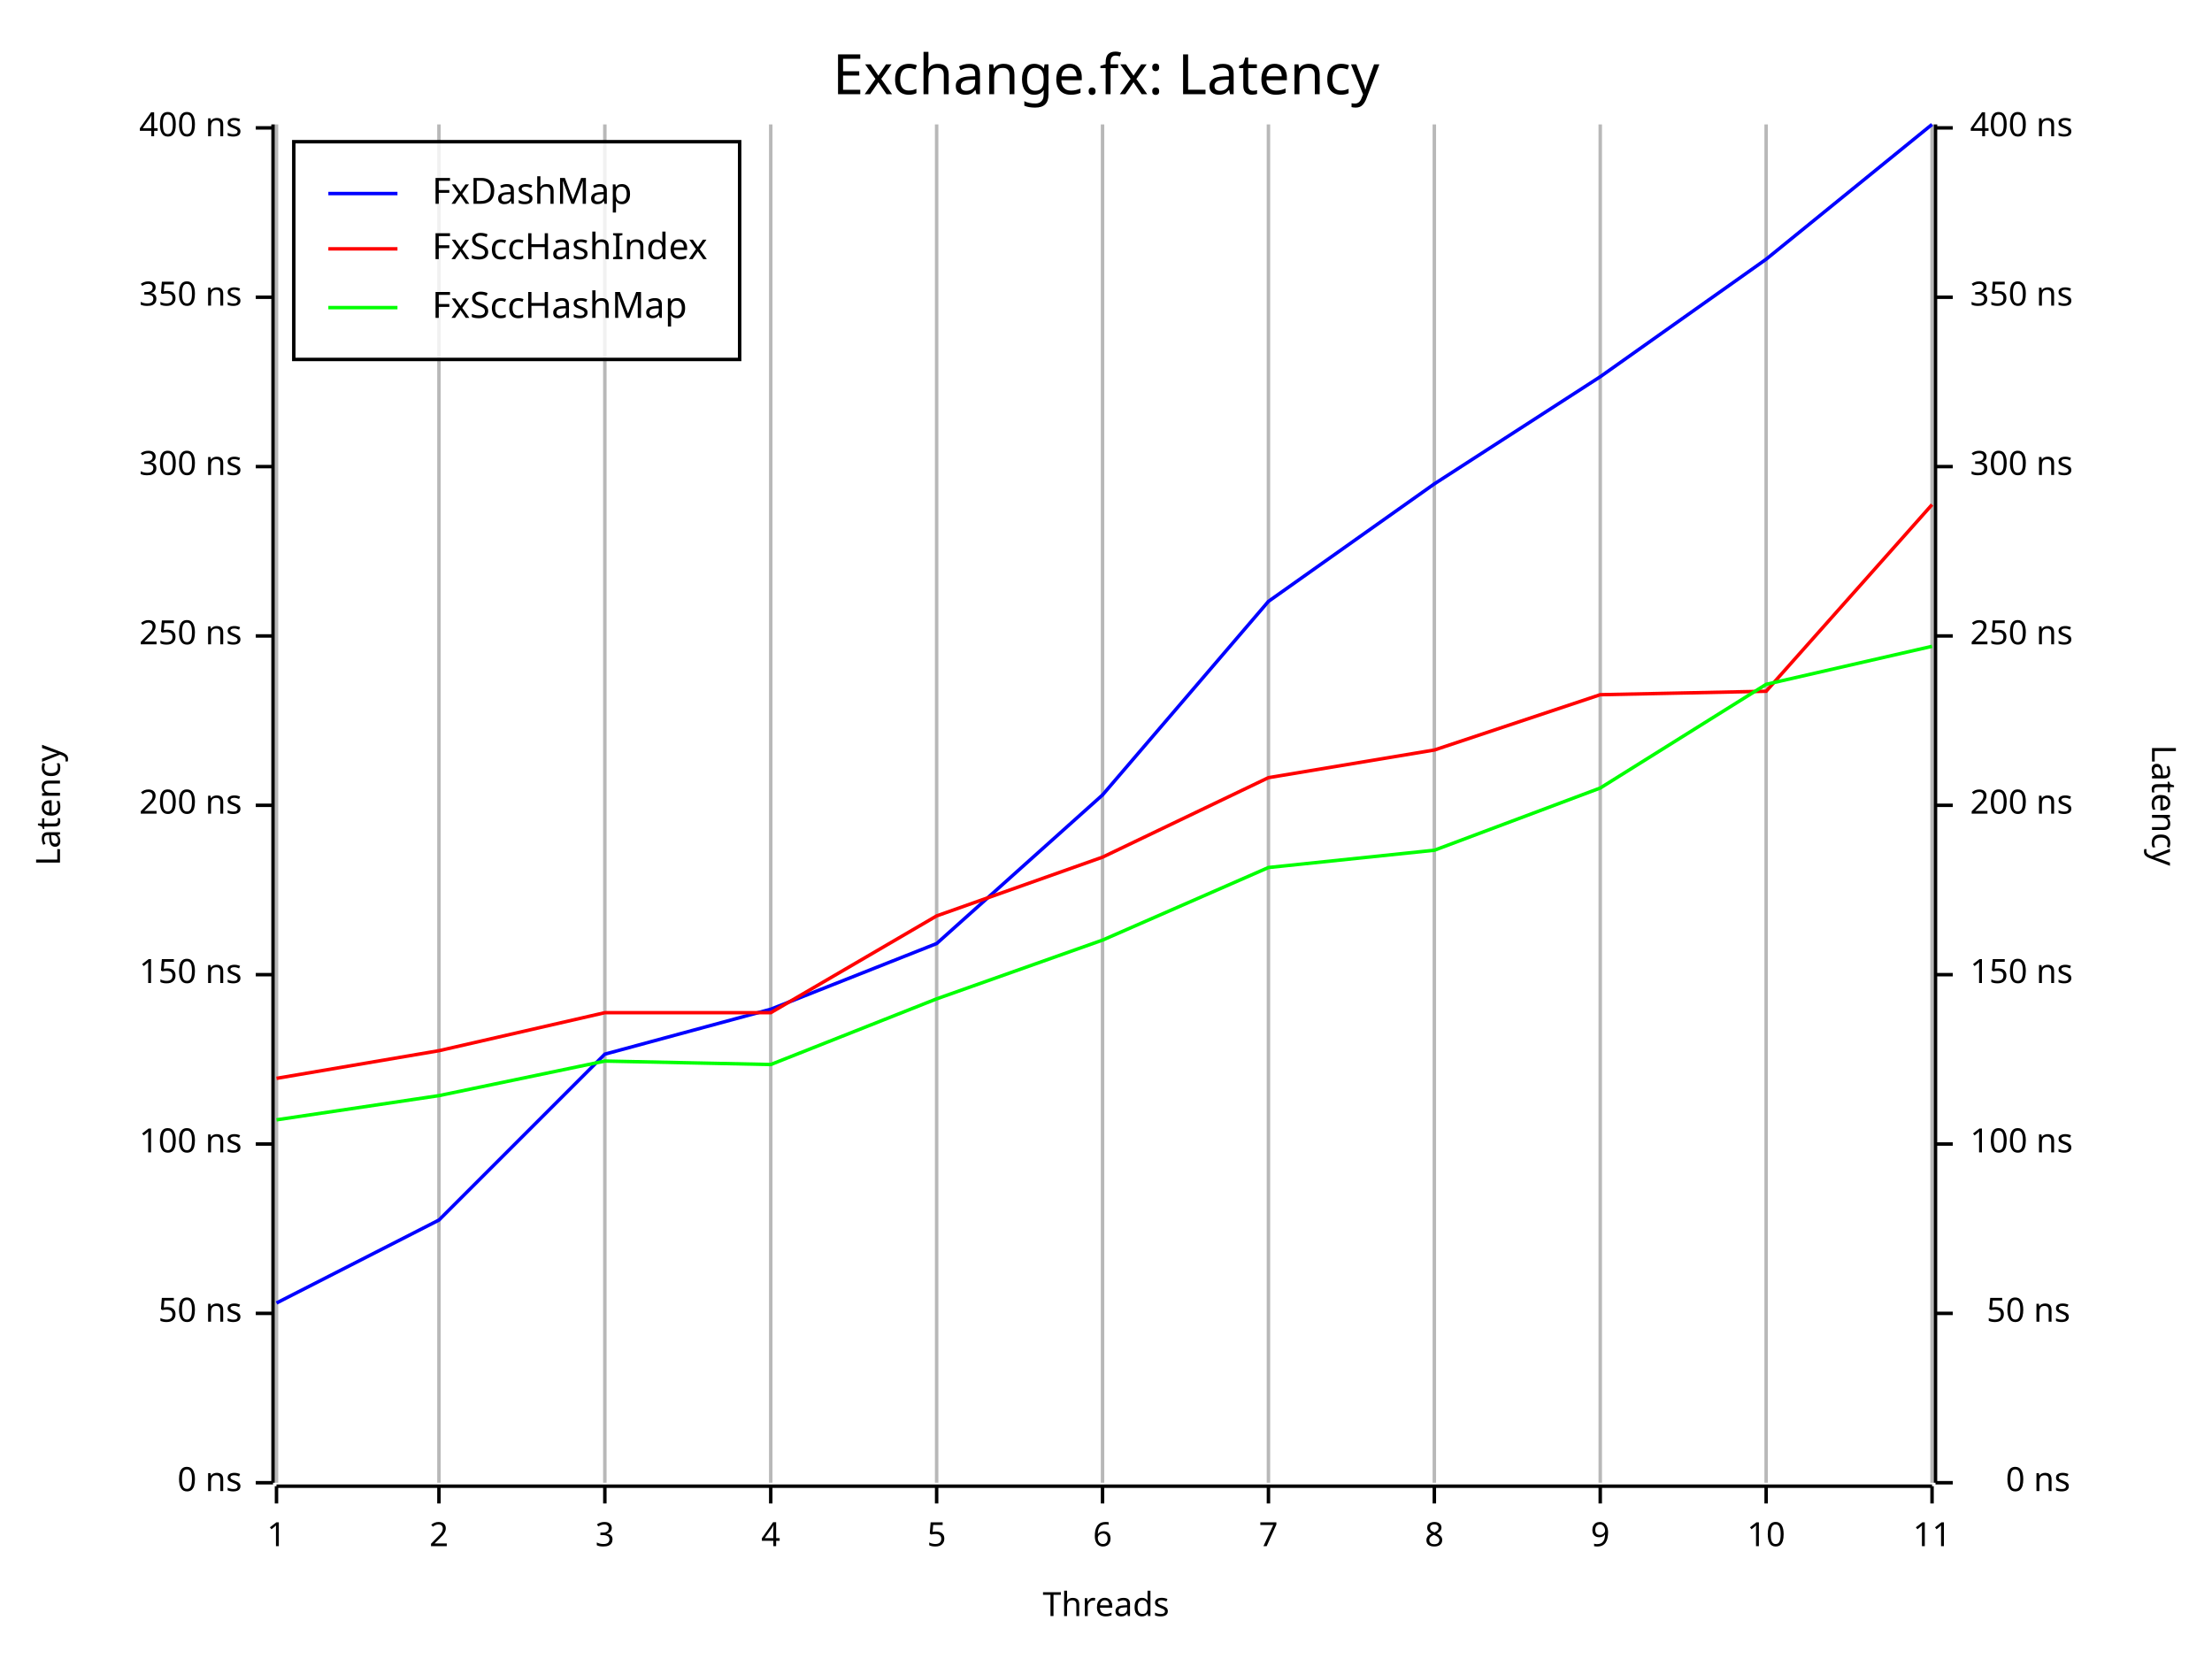
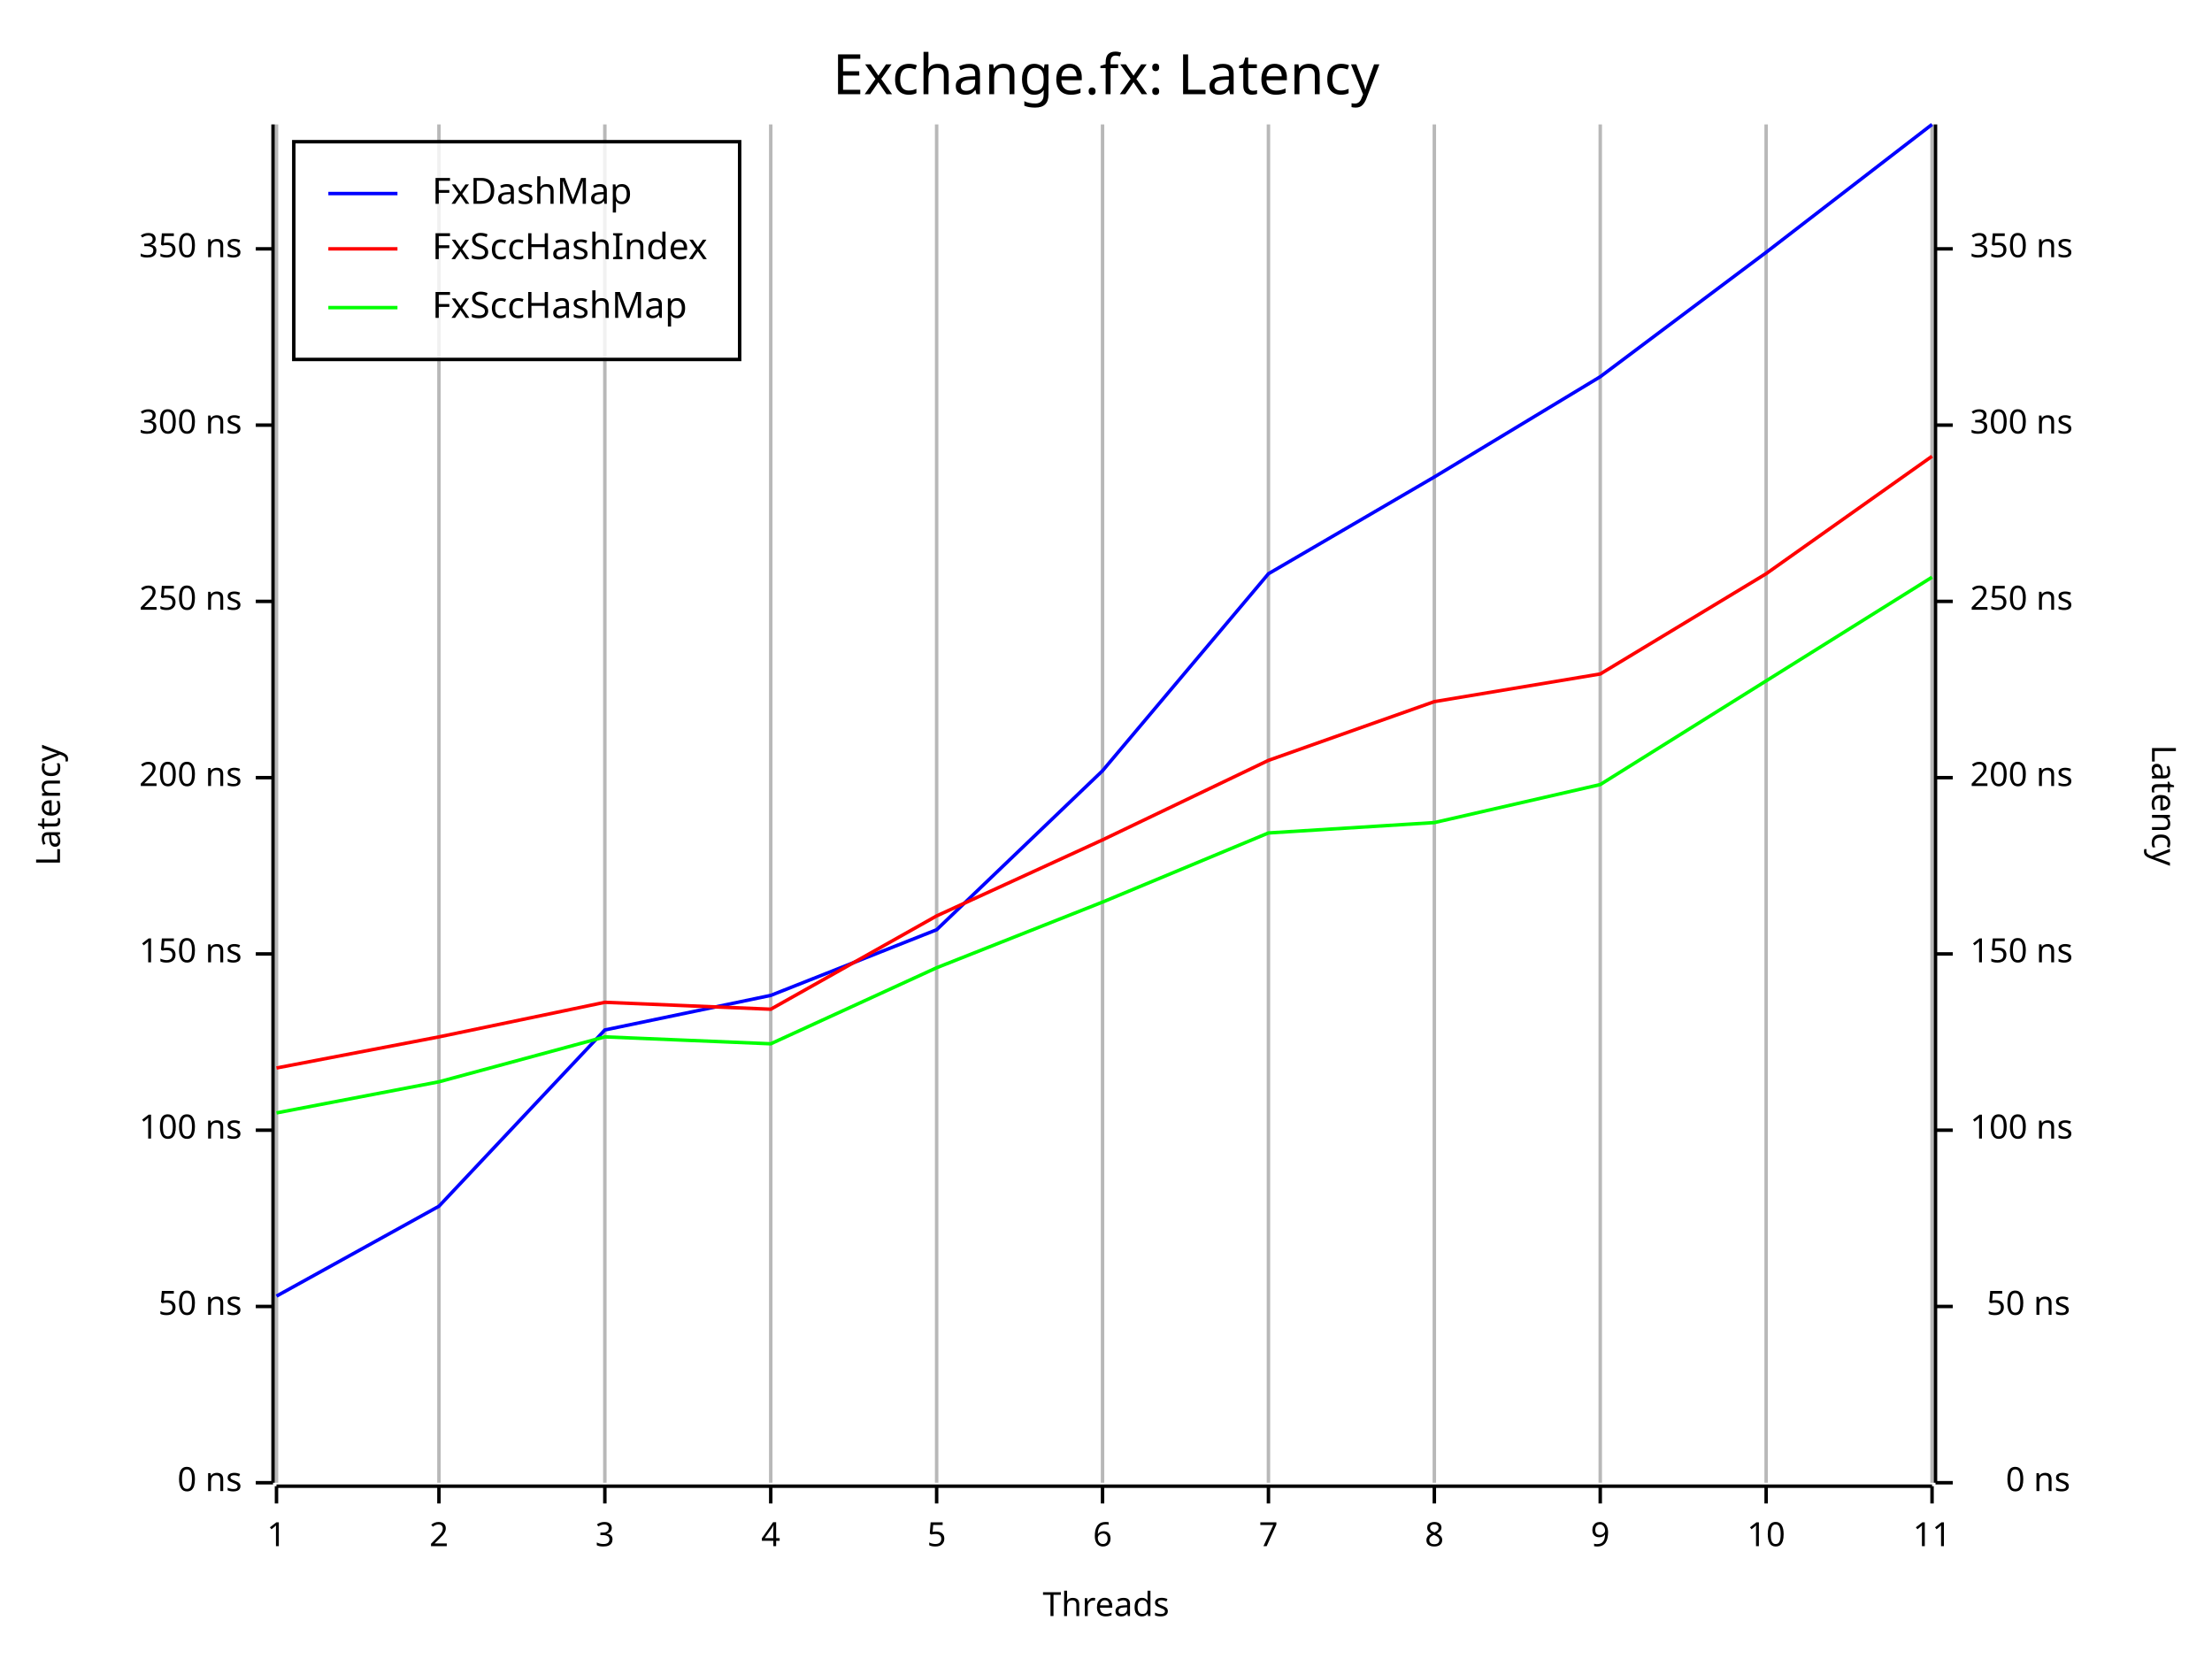
<svg xmlns="http://www.w3.org/2000/svg" width="640" height="480" viewBox="0 0 640 480">
  <rect x="0" y="0" width="640" height="480" opacity="1" fill="#FFFFFF" stroke="none" />
  <text x="320" y="15" dy="0.76em" text-anchor="middle" font-family="Fira Code" font-size="16.129" opacity="1" fill="#000000">
Exchange.fx: Latency
</text>
  <line opacity="0.1" stroke="#000000" stroke-width="1" x1="80" y1="429" x2="80" y2="36" />
  <line opacity="0.1" stroke="#000000" stroke-width="1" x1="127" y1="429" x2="127" y2="36" />
  <line opacity="0.1" stroke="#000000" stroke-width="1" x1="175" y1="429" x2="175" y2="36" />
  <line opacity="0.1" stroke="#000000" stroke-width="1" x1="223" y1="429" x2="223" y2="36" />
  <line opacity="0.1" stroke="#000000" stroke-width="1" x1="271" y1="429" x2="271" y2="36" />
  <line opacity="0.1" stroke="#000000" stroke-width="1" x1="319" y1="429" x2="319" y2="36" />
  <line opacity="0.1" stroke="#000000" stroke-width="1" x1="367" y1="429" x2="367" y2="36" />
  <line opacity="0.1" stroke="#000000" stroke-width="1" x1="415" y1="429" x2="415" y2="36" />
  <line opacity="0.1" stroke="#000000" stroke-width="1" x1="463" y1="429" x2="463" y2="36" />
  <line opacity="0.1" stroke="#000000" stroke-width="1" x1="511" y1="429" x2="511" y2="36" />
  <line opacity="0.1" stroke="#000000" stroke-width="1" x1="559" y1="429" x2="559" y2="36" />
  <text x="10" y="233" dy="0.76em" text-anchor="middle" font-family="sans-serif" font-size="9.677" opacity="1" fill="#000000" transform="rotate(270, 10, 233)">
Latency
</text>
  <text x="320" y="470" dy="-0.5ex" text-anchor="middle" font-family="sans-serif" font-size="9.677" opacity="1" fill="#000000">
Threads
</text>
  <text x="630" y="233" dy="0.76em" text-anchor="middle" font-family="sans-serif" font-size="9.677" opacity="1" fill="#000000" transform="rotate(90, 630, 233)">
Latency
</text>
  <line opacity="0.2" stroke="#000000" stroke-width="1" x1="80" y1="429" x2="80" y2="36" />
  <line opacity="0.2" stroke="#000000" stroke-width="1" x1="127" y1="429" x2="127" y2="36" />
  <line opacity="0.2" stroke="#000000" stroke-width="1" x1="175" y1="429" x2="175" y2="36" />
  <line opacity="0.2" stroke="#000000" stroke-width="1" x1="223" y1="429" x2="223" y2="36" />
  <line opacity="0.2" stroke="#000000" stroke-width="1" x1="271" y1="429" x2="271" y2="36" />
  <line opacity="0.2" stroke="#000000" stroke-width="1" x1="319" y1="429" x2="319" y2="36" />
  <line opacity="0.2" stroke="#000000" stroke-width="1" x1="367" y1="429" x2="367" y2="36" />
  <line opacity="0.2" stroke="#000000" stroke-width="1" x1="415" y1="429" x2="415" y2="36" />
  <line opacity="0.2" stroke="#000000" stroke-width="1" x1="463" y1="429" x2="463" y2="36" />
  <line opacity="0.2" stroke="#000000" stroke-width="1" x1="511" y1="429" x2="511" y2="36" />
  <line opacity="0.2" stroke="#000000" stroke-width="1" x1="559" y1="429" x2="559" y2="36" />
  <polyline fill="none" opacity="1" stroke="#000000" stroke-width="1" points="79,36 79,429 " />
  <text x="70" y="429" dy="0.5ex" text-anchor="end" font-family="sans-serif" font-size="9.677" opacity="1" fill="#000000">
0 ns
</text>
  <polyline fill="none" opacity="1" stroke="#000000" stroke-width="1" points="74,429 79,429 " />
-   <text x="70" y="380" dy="0.5ex" text-anchor="end" font-family="sans-serif" font-size="9.677" opacity="1" fill="#000000">
+   <text x="70" y="378" dy="0.5ex" text-anchor="end" font-family="sans-serif" font-size="9.677" opacity="1" fill="#000000">
50 ns
</text>
-   <polyline fill="none" opacity="1" stroke="#000000" stroke-width="1" points="74,380 79,380 " />
-   <text x="70" y="331" dy="0.5ex" text-anchor="end" font-family="sans-serif" font-size="9.677" opacity="1" fill="#000000">
+   <polyline fill="none" opacity="1" stroke="#000000" stroke-width="1" points="74,378 79,378 " />
+   <text x="70" y="327" dy="0.5ex" text-anchor="end" font-family="sans-serif" font-size="9.677" opacity="1" fill="#000000">
100 ns
</text>
-   <polyline fill="none" opacity="1" stroke="#000000" stroke-width="1" points="74,331 79,331 " />
-   <text x="70" y="282" dy="0.5ex" text-anchor="end" font-family="sans-serif" font-size="9.677" opacity="1" fill="#000000">
+   <polyline fill="none" opacity="1" stroke="#000000" stroke-width="1" points="74,327 79,327 " />
+   <text x="70" y="276" dy="0.5ex" text-anchor="end" font-family="sans-serif" font-size="9.677" opacity="1" fill="#000000">
150 ns
</text>
-   <polyline fill="none" opacity="1" stroke="#000000" stroke-width="1" points="74,282 79,282 " />
-   <text x="70" y="233" dy="0.5ex" text-anchor="end" font-family="sans-serif" font-size="9.677" opacity="1" fill="#000000">
+   <polyline fill="none" opacity="1" stroke="#000000" stroke-width="1" points="74,276 79,276 " />
+   <text x="70" y="225" dy="0.5ex" text-anchor="end" font-family="sans-serif" font-size="9.677" opacity="1" fill="#000000">
200 ns
</text>
-   <polyline fill="none" opacity="1" stroke="#000000" stroke-width="1" points="74,233 79,233 " />
-   <text x="70" y="184" dy="0.5ex" text-anchor="end" font-family="sans-serif" font-size="9.677" opacity="1" fill="#000000">
+   <polyline fill="none" opacity="1" stroke="#000000" stroke-width="1" points="74,225 79,225 " />
+   <text x="70" y="174" dy="0.5ex" text-anchor="end" font-family="sans-serif" font-size="9.677" opacity="1" fill="#000000">
250 ns
</text>
-   <polyline fill="none" opacity="1" stroke="#000000" stroke-width="1" points="74,184 79,184 " />
-   <text x="70" y="135" dy="0.5ex" text-anchor="end" font-family="sans-serif" font-size="9.677" opacity="1" fill="#000000">
+   <polyline fill="none" opacity="1" stroke="#000000" stroke-width="1" points="74,174 79,174 " />
+   <text x="70" y="123" dy="0.5ex" text-anchor="end" font-family="sans-serif" font-size="9.677" opacity="1" fill="#000000">
300 ns
</text>
-   <polyline fill="none" opacity="1" stroke="#000000" stroke-width="1" points="74,135 79,135 " />
-   <text x="70" y="86" dy="0.5ex" text-anchor="end" font-family="sans-serif" font-size="9.677" opacity="1" fill="#000000">
+   <polyline fill="none" opacity="1" stroke="#000000" stroke-width="1" points="74,123 79,123 " />
+   <text x="70" y="72" dy="0.5ex" text-anchor="end" font-family="sans-serif" font-size="9.677" opacity="1" fill="#000000">
350 ns
</text>
-   <polyline fill="none" opacity="1" stroke="#000000" stroke-width="1" points="74,86 79,86 " />
-   <text x="70" y="37" dy="0.5ex" text-anchor="end" font-family="sans-serif" font-size="9.677" opacity="1" fill="#000000">
- 400 ns
- </text>
-   <polyline fill="none" opacity="1" stroke="#000000" stroke-width="1" points="74,37 79,37 " />
+   <polyline fill="none" opacity="1" stroke="#000000" stroke-width="1" points="74,72 79,72 " />
  <polyline fill="none" opacity="1" stroke="#000000" stroke-width="1" points="80,430 559,430 " />
  <text x="80" y="440" dy="0.76em" text-anchor="middle" font-family="sans-serif" font-size="9.677" opacity="1" fill="#000000">
1
</text>
  <polyline fill="none" opacity="1" stroke="#000000" stroke-width="1" points="80,430 80,435 " />
  <text x="127" y="440" dy="0.76em" text-anchor="middle" font-family="sans-serif" font-size="9.677" opacity="1" fill="#000000">
2
</text>
  <polyline fill="none" opacity="1" stroke="#000000" stroke-width="1" points="127,430 127,435 " />
  <text x="175" y="440" dy="0.76em" text-anchor="middle" font-family="sans-serif" font-size="9.677" opacity="1" fill="#000000">
3
</text>
  <polyline fill="none" opacity="1" stroke="#000000" stroke-width="1" points="175,430 175,435 " />
  <text x="223" y="440" dy="0.76em" text-anchor="middle" font-family="sans-serif" font-size="9.677" opacity="1" fill="#000000">
4
</text>
  <polyline fill="none" opacity="1" stroke="#000000" stroke-width="1" points="223,430 223,435 " />
  <text x="271" y="440" dy="0.76em" text-anchor="middle" font-family="sans-serif" font-size="9.677" opacity="1" fill="#000000">
5
</text>
  <polyline fill="none" opacity="1" stroke="#000000" stroke-width="1" points="271,430 271,435 " />
  <text x="319" y="440" dy="0.76em" text-anchor="middle" font-family="sans-serif" font-size="9.677" opacity="1" fill="#000000">
6
</text>
  <polyline fill="none" opacity="1" stroke="#000000" stroke-width="1" points="319,430 319,435 " />
  <text x="367" y="440" dy="0.76em" text-anchor="middle" font-family="sans-serif" font-size="9.677" opacity="1" fill="#000000">
7
</text>
  <polyline fill="none" opacity="1" stroke="#000000" stroke-width="1" points="367,430 367,435 " />
  <text x="415" y="440" dy="0.76em" text-anchor="middle" font-family="sans-serif" font-size="9.677" opacity="1" fill="#000000">
8
</text>
  <polyline fill="none" opacity="1" stroke="#000000" stroke-width="1" points="415,430 415,435 " />
  <text x="463" y="440" dy="0.76em" text-anchor="middle" font-family="sans-serif" font-size="9.677" opacity="1" fill="#000000">
9
</text>
  <polyline fill="none" opacity="1" stroke="#000000" stroke-width="1" points="463,430 463,435 " />
  <text x="511" y="440" dy="0.76em" text-anchor="middle" font-family="sans-serif" font-size="9.677" opacity="1" fill="#000000">
10
</text>
  <polyline fill="none" opacity="1" stroke="#000000" stroke-width="1" points="511,430 511,435 " />
  <text x="559" y="440" dy="0.76em" text-anchor="middle" font-family="sans-serif" font-size="9.677" opacity="1" fill="#000000">
11
</text>
  <polyline fill="none" opacity="1" stroke="#000000" stroke-width="1" points="559,430 559,435 " />
  <polyline fill="none" opacity="1" stroke="#000000" stroke-width="1" points="560,36 560,429 " />
  <text x="599" y="429" dy="0.5ex" text-anchor="end" font-family="sans-serif" font-size="9.677" opacity="1" fill="#000000">
0 ns
</text>
  <polyline fill="none" opacity="1" stroke="#000000" stroke-width="1" points="560,429 565,429 " />
-   <text x="599" y="380" dy="0.5ex" text-anchor="end" font-family="sans-serif" font-size="9.677" opacity="1" fill="#000000">
+   <text x="599" y="378" dy="0.5ex" text-anchor="end" font-family="sans-serif" font-size="9.677" opacity="1" fill="#000000">
50 ns
</text>
-   <polyline fill="none" opacity="1" stroke="#000000" stroke-width="1" points="560,380 565,380 " />
-   <text x="570" y="331" dy="0.5ex" text-anchor="start" font-family="sans-serif" font-size="9.677" opacity="1" fill="#000000">
+   <polyline fill="none" opacity="1" stroke="#000000" stroke-width="1" points="560,378 565,378 " />
+   <text x="570" y="327" dy="0.5ex" text-anchor="start" font-family="sans-serif" font-size="9.677" opacity="1" fill="#000000">
100 ns
</text>
-   <polyline fill="none" opacity="1" stroke="#000000" stroke-width="1" points="560,331 565,331 " />
-   <text x="570" y="282" dy="0.5ex" text-anchor="start" font-family="sans-serif" font-size="9.677" opacity="1" fill="#000000">
+   <polyline fill="none" opacity="1" stroke="#000000" stroke-width="1" points="560,327 565,327 " />
+   <text x="570" y="276" dy="0.5ex" text-anchor="start" font-family="sans-serif" font-size="9.677" opacity="1" fill="#000000">
150 ns
</text>
-   <polyline fill="none" opacity="1" stroke="#000000" stroke-width="1" points="560,282 565,282 " />
-   <text x="570" y="233" dy="0.5ex" text-anchor="start" font-family="sans-serif" font-size="9.677" opacity="1" fill="#000000">
+   <polyline fill="none" opacity="1" stroke="#000000" stroke-width="1" points="560,276 565,276 " />
+   <text x="570" y="225" dy="0.5ex" text-anchor="start" font-family="sans-serif" font-size="9.677" opacity="1" fill="#000000">
200 ns
</text>
-   <polyline fill="none" opacity="1" stroke="#000000" stroke-width="1" points="560,233 565,233 " />
-   <text x="570" y="184" dy="0.5ex" text-anchor="start" font-family="sans-serif" font-size="9.677" opacity="1" fill="#000000">
+   <polyline fill="none" opacity="1" stroke="#000000" stroke-width="1" points="560,225 565,225 " />
+   <text x="570" y="174" dy="0.5ex" text-anchor="start" font-family="sans-serif" font-size="9.677" opacity="1" fill="#000000">
250 ns
</text>
-   <polyline fill="none" opacity="1" stroke="#000000" stroke-width="1" points="560,184 565,184 " />
-   <text x="570" y="135" dy="0.5ex" text-anchor="start" font-family="sans-serif" font-size="9.677" opacity="1" fill="#000000">
+   <polyline fill="none" opacity="1" stroke="#000000" stroke-width="1" points="560,174 565,174 " />
+   <text x="570" y="123" dy="0.5ex" text-anchor="start" font-family="sans-serif" font-size="9.677" opacity="1" fill="#000000">
300 ns
</text>
-   <polyline fill="none" opacity="1" stroke="#000000" stroke-width="1" points="560,135 565,135 " />
-   <text x="570" y="86" dy="0.5ex" text-anchor="start" font-family="sans-serif" font-size="9.677" opacity="1" fill="#000000">
+   <polyline fill="none" opacity="1" stroke="#000000" stroke-width="1" points="560,123 565,123 " />
+   <text x="570" y="72" dy="0.5ex" text-anchor="start" font-family="sans-serif" font-size="9.677" opacity="1" fill="#000000">
350 ns
</text>
-   <polyline fill="none" opacity="1" stroke="#000000" stroke-width="1" points="560,86 565,86 " />
-   <text x="570" y="37" dy="0.5ex" text-anchor="start" font-family="sans-serif" font-size="9.677" opacity="1" fill="#000000">
- 400 ns
- </text>
-   <polyline fill="none" opacity="1" stroke="#000000" stroke-width="1" points="560,37 565,37 " />
-   <polyline fill="none" opacity="1" stroke="#0000FF" stroke-width="1" points="80,377 127,353 175,305 223,292 271,273 319,230 367,174 415,140 463,109 511,75 559,36 " />
-   <polyline fill="none" opacity="1" stroke="#FF0000" stroke-width="1" points="80,312 127,304 175,293 223,293 271,265 319,248 367,225 415,217 463,201 511,200 559,146 " />
-   <polyline fill="none" opacity="1" stroke="#00FF00" stroke-width="1" points="80,324 127,317 175,307 223,308 271,289 319,272 367,251 415,246 463,228 511,198 559,187 " />
+   <polyline fill="none" opacity="1" stroke="#000000" stroke-width="1" points="560,72 565,72 " />
+   <polyline fill="none" opacity="1" stroke="#0000FF" stroke-width="1" points="80,375 127,349 175,298 223,288 271,269 319,223 367,166 415,138 463,109 511,73 559,36 " />
+   <polyline fill="none" opacity="1" stroke="#FF0000" stroke-width="1" points="80,309 127,300 175,290 223,292 271,265 319,243 367,220 415,203 463,195 511,166 559,132 " />
+   <polyline fill="none" opacity="1" stroke="#00FF00" stroke-width="1" points="80,322 127,313 175,300 223,302 271,280 319,261 367,241 415,238 463,227 511,197 559,167 " />
  <rect x="85" y="41" width="129" height="63" opacity="0.8" fill="#FFFFFF" stroke="none" />
  <rect x="85" y="41" width="129" height="63" opacity="1" fill="none" stroke="#000000" />
  <text x="125" y="51" dy="0.76em" text-anchor="start" font-family="Fira Code" font-size="10.484" opacity="1" fill="#000000">
FxDashMap
</text>
  <text x="125" y="67" dy="0.76em" text-anchor="start" font-family="Fira Code" font-size="10.484" opacity="1" fill="#000000">
FxSccHashIndex
</text>
  <text x="125" y="84" dy="0.76em" text-anchor="start" font-family="Fira Code" font-size="10.484" opacity="1" fill="#000000">
FxSccHashMap
</text>
  <polyline fill="none" opacity="1" stroke="#0000FF" stroke-width="1" points="95,56 115,56 " />
  <polyline fill="none" opacity="1" stroke="#FF0000" stroke-width="1" points="95,72 115,72 " />
  <polyline fill="none" opacity="1" stroke="#00FF00" stroke-width="1" points="95,89 115,89 " />
</svg>
